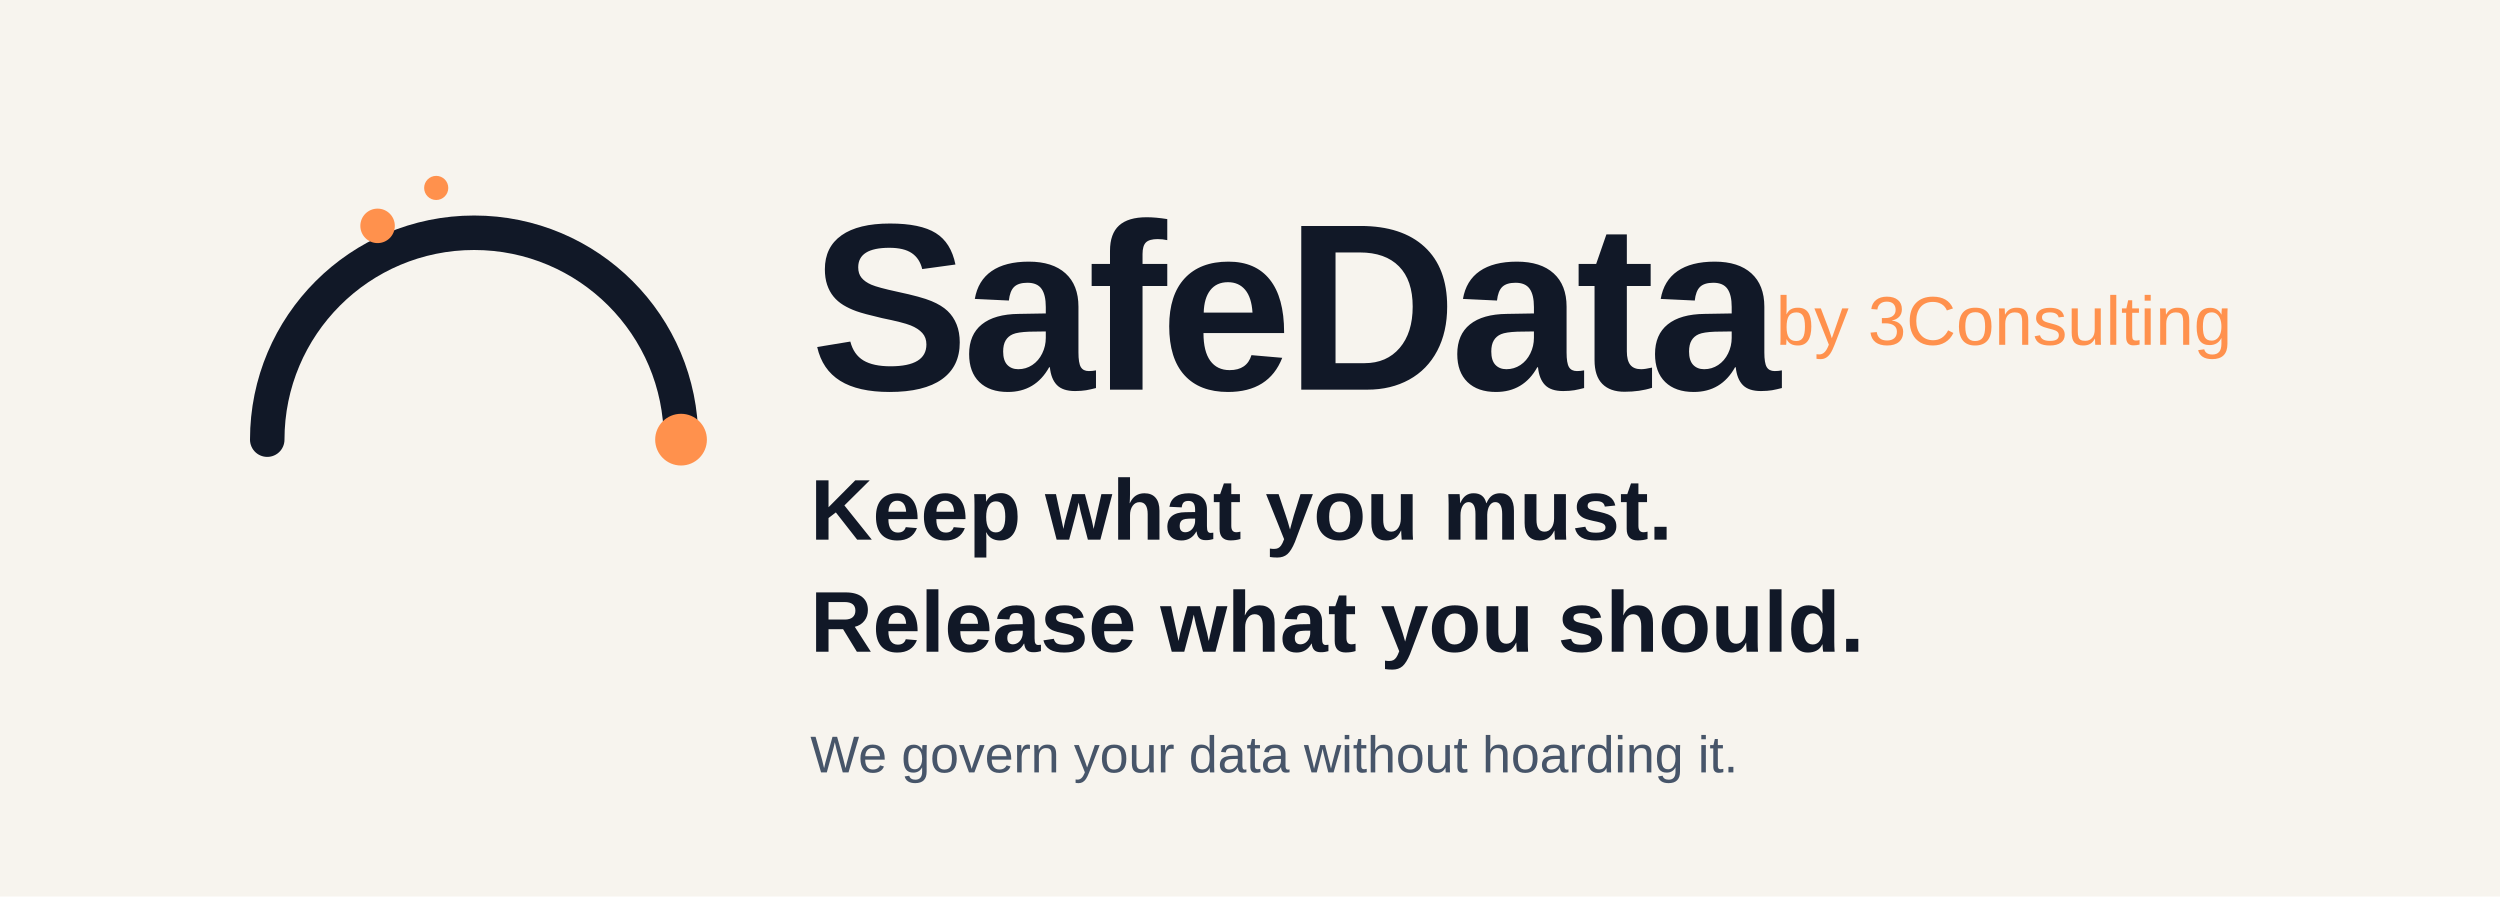
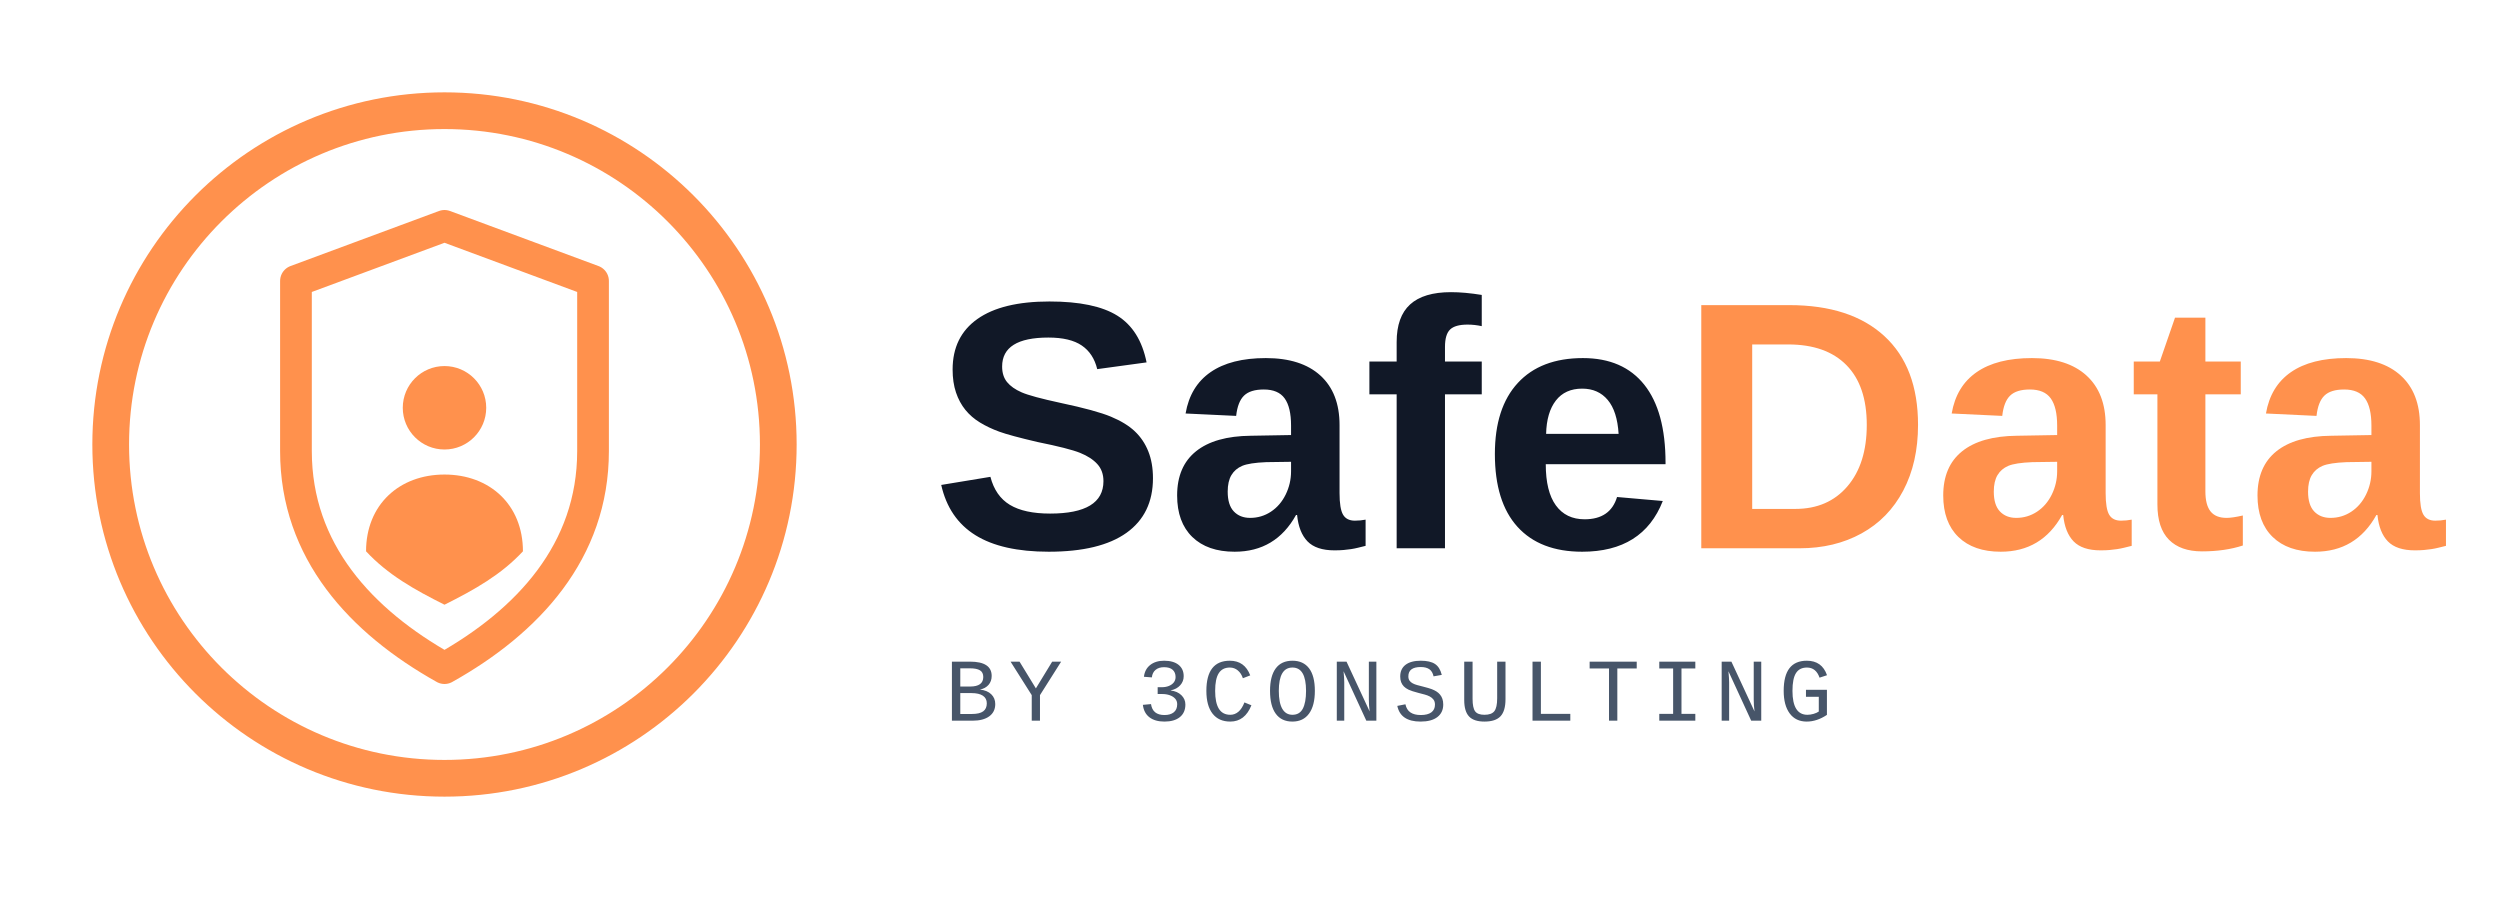
<svg xmlns="http://www.w3.org/2000/svg" viewBox="0 0 1450 520" role="img" aria-labelledby="title desc">
-   <defs>
-     <style>
-       .navy { fill: #111827; }
-       .orange { fill: #ff914d; }
-       .muted { fill: #475569; }
-       .sans { font-family: 'Segoe UI', Arial, sans-serif; }
-       .mono { font-family: 'Consolas', 'Courier New', monospace; }
-       .tag { font-size: 28px; font-weight: 600; }
-       .brand { font-size: 138px; font-weight: 700; letter-spacing: -4px; }
-       .by { font-size: 40px; font-weight: 500; }
-       .line { font-size: 50px; font-weight: 600; }
-       .sub { font-size: 30px; font-weight: 500; }
-     </style>
-   </defs>
-   <rect width="1450" height="520" fill="#f7f4ee" />
-   <g transform="translate(35,35)">
-     <path d="M 120 220 A 120 120 0 1 1 360 220" fill="none" stroke="#111827" stroke-width="20" stroke-linecap="round" />
-     <circle cx="360" cy="220" r="15" fill="#ff914d" />
-     <circle cx="184" cy="96" r="10" fill="#ff914d" />
-     <circle cx="218" cy="74" r="7" fill="#ff914d" />
+   <g transform="translate(10,10) scale(0.484)">
+     <circle cx="512" cy="512" r="400" fill="none" stroke="#FF914D" stroke-width="44" />
+     <path d="M512 250 L690 316 L690 520 C690 640 612 724 512 780 C412 724 334 640 334 520 L334 316 Z" fill="none" stroke="#FF914D" stroke-width="38" stroke-linejoin="round" />
+     <circle cx="512" cy="468" r="50" fill="#FF914D" />
+     <path d="M418 640 C418 584 458 548 512 548 C566 548 606 584 606 640 C580 668 548 686 512 704 C476 686 444 668 418 640 Z" fill="#FF914D" />
  </g>
-   <g transform="translate(470,108)">
-     <text x="0" y="118" class="sans brand navy">SafeData</text>
-     <text x="560" y="92" class="sans by orange">by 3Consulting</text>
-     <text x="0" y="205" class="sans line navy">Keep what you must.</text>
-     <text x="0" y="270" class="sans line navy">Release what you should.</text>
-     <text x="0" y="340" class="sans sub muted">We govern your data without hoarding it.</text>
-   </g>
+   <text x="540" y="318" font-family="'Segoe UI', Arial, sans-serif" font-size="205" font-weight="700" fill="#111827">Safe<tspan fill="#FF914D">Data</tspan>
+   </text>
+   <text x="548" y="418" font-family="Consolas, 'Courier New', monospace" font-size="52" letter-spacing="6" fill="#475569">BY 3CONSULTING</text>
</svg>
